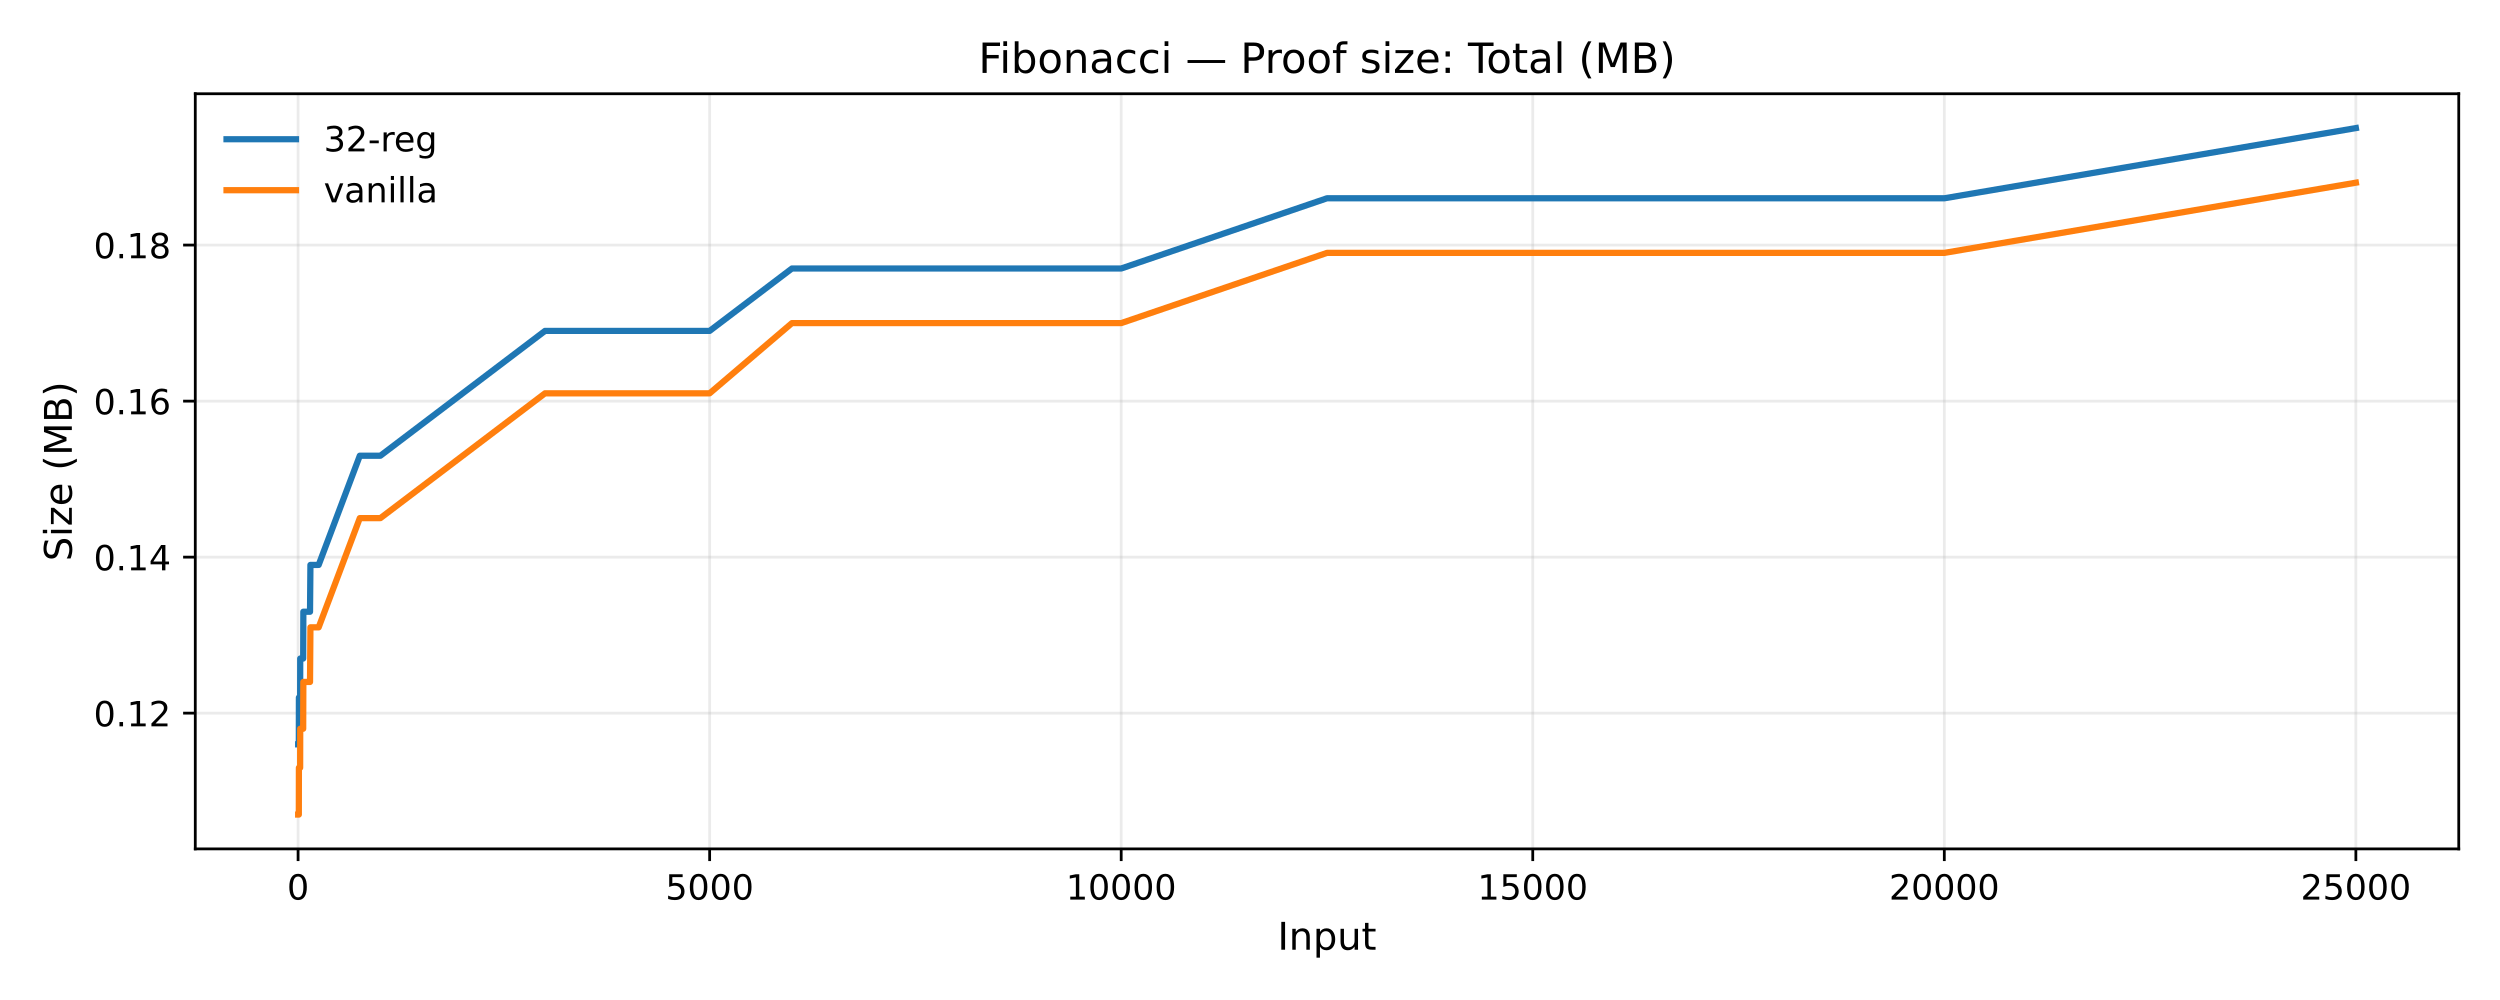
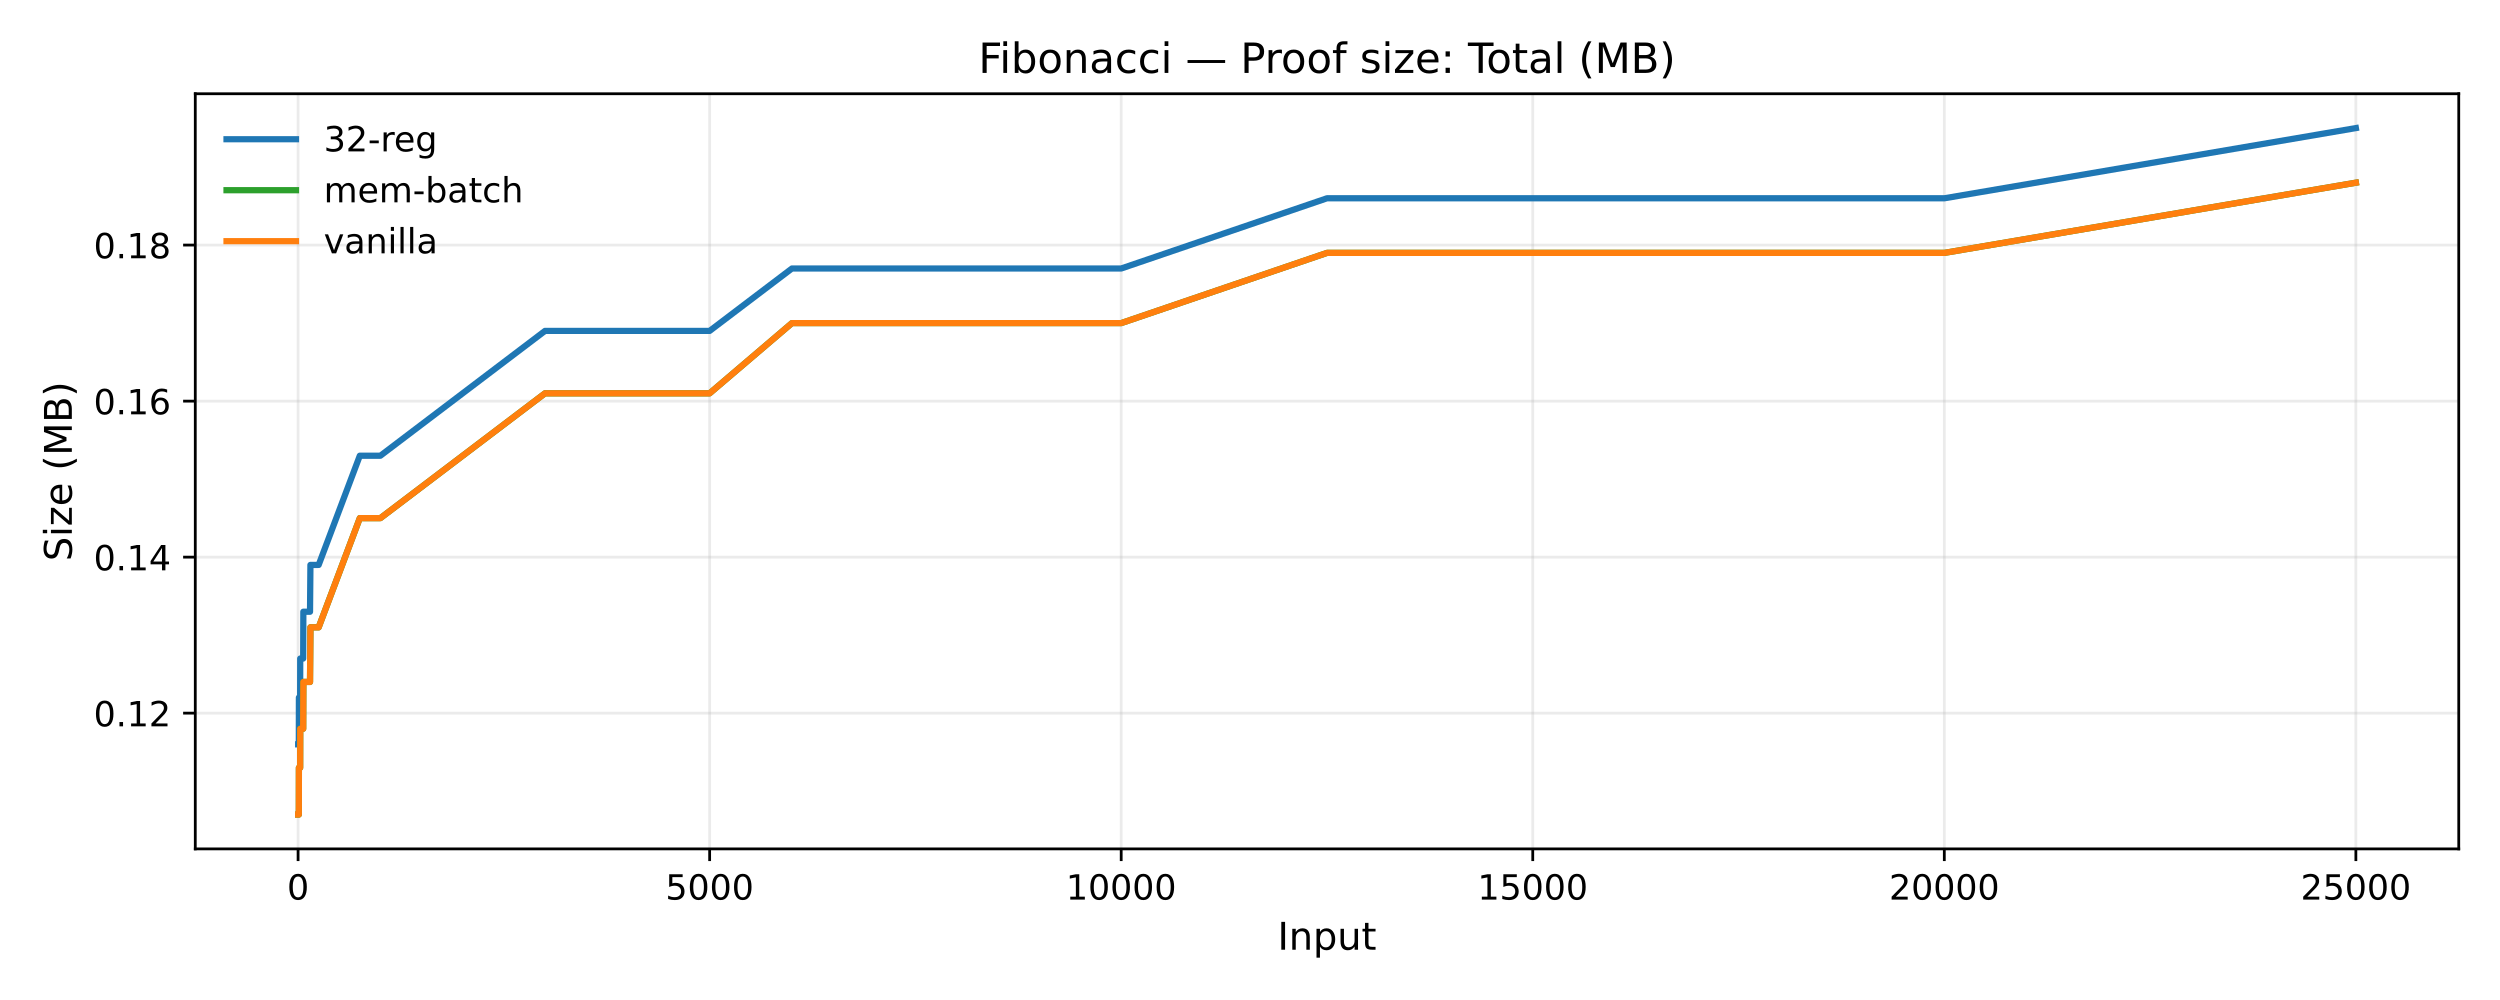
<svg xmlns="http://www.w3.org/2000/svg" xmlns:xlink="http://www.w3.org/1999/xlink" width="720pt" height="288pt" viewBox="0 0 720 288" version="1.1">
  <defs>
    <style type="text/css">*{stroke-linejoin: round; stroke-linecap: butt}</style>
  </defs>
  <g id="figure_1">
    <g id="patch_1">
      <path d="M 0 288  L 720 288  L 720 0  L 0 0  z " style="fill: #ffffff" />
    </g>
    <g id="axes_1">
      <g id="patch_2">
        <path d="M 56.24 244.48  L 708.12 244.48  L 708.12 27  L 56.24 27  z " style="fill: #ffffff" />
      </g>
      <g id="matplotlib.axis_1">
        <g id="xtick_1">
          <g id="line2d_1">
-             <path d="M 85.847 244.48  L 85.847 27  " clip-path="url(#pa99a453e35)" style="fill: none; stroke: #b0b0b0; stroke-opacity: 0.25; stroke-width: 0.8; stroke-linecap: square" />
+             <path d="M 85.847 244.48  L 85.847 27  " clip-path="url(#pd2fe7631e7)" style="fill: none; stroke: #b0b0b0; stroke-opacity: 0.25; stroke-width: 0.8; stroke-linecap: square" />
          </g>
          <g id="line2d_2">
            <defs>
-               <path id="mde41466a71" d="M 0 0  L 0 3.5  " style="stroke: #000000; stroke-width: 0.8" />
-             </defs>
-             <g>
-               <use xlink:href="#mde41466a71" x="85.847" y="244.48" style="stroke: #000000; stroke-width: 0.8" />
+               <path id="m87dae761f9" d="M 0 0  L 0 3.5  " style="stroke: #000000; stroke-width: 0.8" />
+             </defs>
+             <g>
+               <use xlink:href="#m87dae761f9" x="85.847" y="244.48" style="stroke: #000000; stroke-width: 0.8" />
            </g>
          </g>
          <g id="text_1">
            <g transform="translate(82.66595 259.0784) scale(0.1 -0.1)">
              <defs>
                <path id="DejaVuSans-30" d="M 2034 4250  Q 1547 4250 1301 3770  Q 1056 3291 1056 2328  Q 1056 1369 1301 889  Q 1547 409 2034 409  Q 2525 409 2770 889  Q 3016 1369 3016 2328  Q 3016 3291 2770 3770  Q 2525 4250 2034 4250  z M 2034 4750  Q 2819 4750 3233 4129  Q 3647 3509 3647 2328  Q 3647 1150 3233 529  Q 2819 -91 2034 -91  Q 1250 -91 836 529  Q 422 1150 422 2328  Q 422 3509 836 4129  Q 1250 4750 2034 4750  z " transform="scale(0.015625)" />
              </defs>
              <use xlink:href="#DejaVuSans-30" />
            </g>
          </g>
        </g>
        <g id="xtick_2">
          <g id="line2d_3">
-             <path d="M 204.376 244.48  L 204.376 27  " clip-path="url(#pa99a453e35)" style="fill: none; stroke: #b0b0b0; stroke-opacity: 0.25; stroke-width: 0.8; stroke-linecap: square" />
+             <path d="M 204.376 244.48  L 204.376 27  " clip-path="url(#pd2fe7631e7)" style="fill: none; stroke: #b0b0b0; stroke-opacity: 0.25; stroke-width: 0.8; stroke-linecap: square" />
          </g>
          <g id="line2d_4">
            <g>
-               <use xlink:href="#mde41466a71" x="204.376" y="244.48" style="stroke: #000000; stroke-width: 0.8" />
+               <use xlink:href="#m87dae761f9" x="204.376" y="244.48" style="stroke: #000000; stroke-width: 0.8" />
            </g>
          </g>
          <g id="text_2">
            <g transform="translate(191.6506 259.0784) scale(0.1 -0.1)">
              <defs>
                <path id="DejaVuSans-35" d="M 691 4666  L 3169 4666  L 3169 4134  L 1269 4134  L 1269 2991  Q 1406 3038 1543 3061  Q 1681 3084 1819 3084  Q 2600 3084 3056 2656  Q 3513 2228 3513 1497  Q 3513 744 3044 326  Q 2575 -91 1722 -91  Q 1428 -91 1123 -41  Q 819 9 494 109  L 494 744  Q 775 591 1075 516  Q 1375 441 1709 441  Q 2250 441 2565 725  Q 2881 1009 2881 1497  Q 2881 1984 2565 2268  Q 2250 2553 1709 2553  Q 1456 2553 1204 2497  Q 953 2441 691 2322  L 691 4666  z " transform="scale(0.015625)" />
              </defs>
              <use xlink:href="#DejaVuSans-35" />
              <use xlink:href="#DejaVuSans-30" transform="translate(63.62305 0)" />
              <use xlink:href="#DejaVuSans-30" transform="translate(127.2461 0)" />
              <use xlink:href="#DejaVuSans-30" transform="translate(190.8691 0)" />
            </g>
          </g>
        </g>
        <g id="xtick_3">
          <g id="line2d_5">
-             <path d="M 322.904 244.48  L 322.904 27  " clip-path="url(#pa99a453e35)" style="fill: none; stroke: #b0b0b0; stroke-opacity: 0.25; stroke-width: 0.8; stroke-linecap: square" />
+             <path d="M 322.904 244.48  L 322.904 27  " clip-path="url(#pd2fe7631e7)" style="fill: none; stroke: #b0b0b0; stroke-opacity: 0.25; stroke-width: 0.8; stroke-linecap: square" />
          </g>
          <g id="line2d_6">
            <g>
-               <use xlink:href="#mde41466a71" x="322.904" y="244.48" style="stroke: #000000; stroke-width: 0.8" />
+               <use xlink:href="#m87dae761f9" x="322.904" y="244.48" style="stroke: #000000; stroke-width: 0.8" />
            </g>
          </g>
          <g id="text_3">
            <g transform="translate(306.9977 259.0784) scale(0.1 -0.1)">
              <defs>
                <path id="DejaVuSans-31" d="M 794 531  L 1825 531  L 1825 4091  L 703 3866  L 703 4441  L 1819 4666  L 2450 4666  L 2450 531  L 3481 531  L 3481 0  L 794 0  L 794 531  z " transform="scale(0.015625)" />
              </defs>
              <use xlink:href="#DejaVuSans-31" />
              <use xlink:href="#DejaVuSans-30" transform="translate(63.62305 0)" />
              <use xlink:href="#DejaVuSans-30" transform="translate(127.2461 0)" />
              <use xlink:href="#DejaVuSans-30" transform="translate(190.8691 0)" />
              <use xlink:href="#DejaVuSans-30" transform="translate(254.4922 0)" />
            </g>
          </g>
        </g>
        <g id="xtick_4">
          <g id="line2d_7">
-             <path d="M 441.432 244.48  L 441.432 27  " clip-path="url(#pa99a453e35)" style="fill: none; stroke: #b0b0b0; stroke-opacity: 0.25; stroke-width: 0.8; stroke-linecap: square" />
+             <path d="M 441.432 244.48  L 441.432 27  " clip-path="url(#pd2fe7631e7)" style="fill: none; stroke: #b0b0b0; stroke-opacity: 0.25; stroke-width: 0.8; stroke-linecap: square" />
          </g>
          <g id="line2d_8">
            <g>
-               <use xlink:href="#mde41466a71" x="441.432" y="244.48" style="stroke: #000000; stroke-width: 0.8" />
+               <use xlink:href="#m87dae761f9" x="441.432" y="244.48" style="stroke: #000000; stroke-width: 0.8" />
            </g>
          </g>
          <g id="text_4">
            <g transform="translate(425.5261 259.0784) scale(0.1 -0.1)">
              <use xlink:href="#DejaVuSans-31" />
              <use xlink:href="#DejaVuSans-35" transform="translate(63.62305 0)" />
              <use xlink:href="#DejaVuSans-30" transform="translate(127.2461 0)" />
              <use xlink:href="#DejaVuSans-30" transform="translate(190.8691 0)" />
              <use xlink:href="#DejaVuSans-30" transform="translate(254.4922 0)" />
            </g>
          </g>
        </g>
        <g id="xtick_5">
          <g id="line2d_9">
-             <path d="M 559.961 244.48  L 559.961 27  " clip-path="url(#pa99a453e35)" style="fill: none; stroke: #b0b0b0; stroke-opacity: 0.25; stroke-width: 0.8; stroke-linecap: square" />
+             <path d="M 559.961 244.48  L 559.961 27  " clip-path="url(#pd2fe7631e7)" style="fill: none; stroke: #b0b0b0; stroke-opacity: 0.25; stroke-width: 0.8; stroke-linecap: square" />
          </g>
          <g id="line2d_10">
            <g>
-               <use xlink:href="#mde41466a71" x="559.961" y="244.48" style="stroke: #000000; stroke-width: 0.8" />
+               <use xlink:href="#m87dae761f9" x="559.961" y="244.48" style="stroke: #000000; stroke-width: 0.8" />
            </g>
          </g>
          <g id="text_5">
            <g transform="translate(544.0545 259.0784) scale(0.1 -0.1)">
              <defs>
                <path id="DejaVuSans-32" d="M 1228 531  L 3431 531  L 3431 0  L 469 0  L 469 531  Q 828 903 1448 1529  Q 2069 2156 2228 2338  Q 2531 2678 2651 2914  Q 2772 3150 2772 3378  Q 2772 3750 2511 3984  Q 2250 4219 1831 4219  Q 1534 4219 1204 4116  Q 875 4013 500 3803  L 500 4441  Q 881 4594 1212 4672  Q 1544 4750 1819 4750  Q 2544 4750 2975 4387  Q 3406 4025 3406 3419  Q 3406 3131 3298 2873  Q 3191 2616 2906 2266  Q 2828 2175 2409 1742  Q 1991 1309 1228 531  z " transform="scale(0.015625)" />
              </defs>
              <use xlink:href="#DejaVuSans-32" />
              <use xlink:href="#DejaVuSans-30" transform="translate(63.62305 0)" />
              <use xlink:href="#DejaVuSans-30" transform="translate(127.2461 0)" />
              <use xlink:href="#DejaVuSans-30" transform="translate(190.8691 0)" />
              <use xlink:href="#DejaVuSans-30" transform="translate(254.4922 0)" />
            </g>
          </g>
        </g>
        <g id="xtick_6">
          <g id="line2d_11">
-             <path d="M 678.489 244.48  L 678.489 27  " clip-path="url(#pa99a453e35)" style="fill: none; stroke: #b0b0b0; stroke-opacity: 0.25; stroke-width: 0.8; stroke-linecap: square" />
+             <path d="M 678.489 244.48  L 678.489 27  " clip-path="url(#pd2fe7631e7)" style="fill: none; stroke: #b0b0b0; stroke-opacity: 0.25; stroke-width: 0.8; stroke-linecap: square" />
          </g>
          <g id="line2d_12">
            <g>
-               <use xlink:href="#mde41466a71" x="678.489" y="244.48" style="stroke: #000000; stroke-width: 0.8" />
+               <use xlink:href="#m87dae761f9" x="678.489" y="244.48" style="stroke: #000000; stroke-width: 0.8" />
            </g>
          </g>
          <g id="text_6">
            <g transform="translate(662.5828 259.0784) scale(0.1 -0.1)">
              <use xlink:href="#DejaVuSans-32" />
              <use xlink:href="#DejaVuSans-35" transform="translate(63.62305 0)" />
              <use xlink:href="#DejaVuSans-30" transform="translate(127.2461 0)" />
              <use xlink:href="#DejaVuSans-30" transform="translate(190.8691 0)" />
              <use xlink:href="#DejaVuSans-30" transform="translate(254.4922 0)" />
            </g>
          </g>
        </g>
        <g id="text_7">
          <g transform="translate(367.9384 273.5164) scale(0.11 -0.11)">
            <defs>
              <path id="DejaVuSans-49" d="M 628 4666  L 1259 4666  L 1259 0  L 628 0  L 628 4666  z " transform="scale(0.015625)" />
              <path id="DejaVuSans-6e" d="M 3513 2113  L 3513 0  L 2938 0  L 2938 2094  Q 2938 2591 2744 2837  Q 2550 3084 2163 3084  Q 1697 3084 1428 2787  Q 1159 2491 1159 1978  L 1159 0  L 581 0  L 581 3500  L 1159 3500  L 1159 2956  Q 1366 3272 1645 3428  Q 1925 3584 2291 3584  Q 2894 3584 3203 3211  Q 3513 2838 3513 2113  z " transform="scale(0.015625)" />
              <path id="DejaVuSans-70" d="M 1159 525  L 1159 -1331  L 581 -1331  L 581 3500  L 1159 3500  L 1159 2969  Q 1341 3281 1617 3432  Q 1894 3584 2278 3584  Q 2916 3584 3314 3078  Q 3713 2572 3713 1747  Q 3713 922 3314 415  Q 2916 -91 2278 -91  Q 1894 -91 1617 61  Q 1341 213 1159 525  z M 3116 1747  Q 3116 2381 2855 2742  Q 2594 3103 2138 3103  Q 1681 3103 1420 2742  Q 1159 2381 1159 1747  Q 1159 1113 1420 752  Q 1681 391 2138 391  Q 2594 391 2855 752  Q 3116 1113 3116 1747  z " transform="scale(0.015625)" />
              <path id="DejaVuSans-75" d="M 544 1381  L 544 3500  L 1119 3500  L 1119 1403  Q 1119 906 1312 657  Q 1506 409 1894 409  Q 2359 409 2629 706  Q 2900 1003 2900 1516  L 2900 3500  L 3475 3500  L 3475 0  L 2900 0  L 2900 538  Q 2691 219 2414 64  Q 2138 -91 1772 -91  Q 1169 -91 856 284  Q 544 659 544 1381  z M 1991 3584  L 1991 3584  z " transform="scale(0.015625)" />
              <path id="DejaVuSans-74" d="M 1172 4494  L 1172 3500  L 2356 3500  L 2356 3053  L 1172 3053  L 1172 1153  Q 1172 725 1289 603  Q 1406 481 1766 481  L 2356 481  L 2356 0  L 1766 0  Q 1100 0 847 248  Q 594 497 594 1153  L 594 3053  L 172 3053  L 172 3500  L 594 3500  L 594 4494  L 1172 4494  z " transform="scale(0.015625)" />
            </defs>
            <use xlink:href="#DejaVuSans-49" />
            <use xlink:href="#DejaVuSans-6e" transform="translate(29.49219 0)" />
            <use xlink:href="#DejaVuSans-70" transform="translate(92.87109 0)" />
            <use xlink:href="#DejaVuSans-75" transform="translate(156.3477 0)" />
            <use xlink:href="#DejaVuSans-74" transform="translate(219.7266 0)" />
          </g>
        </g>
      </g>
      <g id="matplotlib.axis_2">
        <g id="ytick_1">
          <g id="line2d_13">
-             <path d="M 56.24 205.388  L 708.12 205.388  " clip-path="url(#pa99a453e35)" style="fill: none; stroke: #b0b0b0; stroke-opacity: 0.25; stroke-width: 0.8; stroke-linecap: square" />
+             <path d="M 56.24 205.388  L 708.12 205.388  " clip-path="url(#pd2fe7631e7)" style="fill: none; stroke: #b0b0b0; stroke-opacity: 0.25; stroke-width: 0.8; stroke-linecap: square" />
          </g>
          <g id="line2d_14">
            <defs>
-               <path id="m67baa928ea" d="M 0 0  L -3.5 0  " style="stroke: #000000; stroke-width: 0.8" />
-             </defs>
-             <g>
-               <use xlink:href="#m67baa928ea" x="56.24" y="205.388" style="stroke: #000000; stroke-width: 0.8" />
+               <path id="m7b611a45c4" d="M 0 0  L -3.5 0  " style="stroke: #000000; stroke-width: 0.8" />
+             </defs>
+             <g>
+               <use xlink:href="#m7b611a45c4" x="56.24" y="205.388" style="stroke: #000000; stroke-width: 0.8" />
            </g>
          </g>
          <g id="text_8">
            <g transform="translate(26.97437 209.1867) scale(0.1 -0.1)">
              <defs>
                <path id="DejaVuSans-2e" d="M 684 794  L 1344 794  L 1344 0  L 684 0  L 684 794  z " transform="scale(0.015625)" />
              </defs>
              <use xlink:href="#DejaVuSans-30" />
              <use xlink:href="#DejaVuSans-2e" transform="translate(63.62305 0)" />
              <use xlink:href="#DejaVuSans-31" transform="translate(95.41016 0)" />
              <use xlink:href="#DejaVuSans-32" transform="translate(159.0332 0)" />
            </g>
          </g>
        </g>
        <g id="ytick_2">
          <g id="line2d_15">
-             <path d="M 56.24 160.454  L 708.12 160.454  " clip-path="url(#pa99a453e35)" style="fill: none; stroke: #b0b0b0; stroke-opacity: 0.25; stroke-width: 0.8; stroke-linecap: square" />
+             <path d="M 56.24 160.454  L 708.12 160.454  " clip-path="url(#pd2fe7631e7)" style="fill: none; stroke: #b0b0b0; stroke-opacity: 0.25; stroke-width: 0.8; stroke-linecap: square" />
          </g>
          <g id="line2d_16">
            <g>
-               <use xlink:href="#m67baa928ea" x="56.24" y="160.454" style="stroke: #000000; stroke-width: 0.8" />
+               <use xlink:href="#m7b611a45c4" x="56.24" y="160.454" style="stroke: #000000; stroke-width: 0.8" />
            </g>
          </g>
          <g id="text_9">
            <g transform="translate(26.97437 164.2529) scale(0.1 -0.1)">
              <defs>
                <path id="DejaVuSans-34" d="M 2419 4116  L 825 1625  L 2419 1625  L 2419 4116  z M 2253 4666  L 3047 4666  L 3047 1625  L 3713 1625  L 3713 1100  L 3047 1100  L 3047 0  L 2419 0  L 2419 1100  L 313 1100  L 313 1709  L 2253 4666  z " transform="scale(0.015625)" />
              </defs>
              <use xlink:href="#DejaVuSans-30" />
              <use xlink:href="#DejaVuSans-2e" transform="translate(63.62305 0)" />
              <use xlink:href="#DejaVuSans-31" transform="translate(95.41016 0)" />
              <use xlink:href="#DejaVuSans-34" transform="translate(159.0332 0)" />
            </g>
          </g>
        </g>
        <g id="ytick_3">
          <g id="line2d_17">
-             <path d="M 56.24 115.52  L 708.12 115.52  " clip-path="url(#pa99a453e35)" style="fill: none; stroke: #b0b0b0; stroke-opacity: 0.25; stroke-width: 0.8; stroke-linecap: square" />
+             <path d="M 56.24 115.52  L 708.12 115.52  " clip-path="url(#pd2fe7631e7)" style="fill: none; stroke: #b0b0b0; stroke-opacity: 0.25; stroke-width: 0.8; stroke-linecap: square" />
          </g>
          <g id="line2d_18">
            <g>
-               <use xlink:href="#m67baa928ea" x="56.24" y="115.52" style="stroke: #000000; stroke-width: 0.8" />
+               <use xlink:href="#m7b611a45c4" x="56.24" y="115.52" style="stroke: #000000; stroke-width: 0.8" />
            </g>
          </g>
          <g id="text_10">
            <g transform="translate(26.97437 119.319) scale(0.1 -0.1)">
              <defs>
                <path id="DejaVuSans-36" d="M 2113 2584  Q 1688 2584 1439 2293  Q 1191 2003 1191 1497  Q 1191 994 1439 701  Q 1688 409 2113 409  Q 2538 409 2786 701  Q 3034 994 3034 1497  Q 3034 2003 2786 2293  Q 2538 2584 2113 2584  z M 3366 4563  L 3366 3988  Q 3128 4100 2886 4159  Q 2644 4219 2406 4219  Q 1781 4219 1451 3797  Q 1122 3375 1075 2522  Q 1259 2794 1537 2939  Q 1816 3084 2150 3084  Q 2853 3084 3261 2657  Q 3669 2231 3669 1497  Q 3669 778 3244 343  Q 2819 -91 2113 -91  Q 1303 -91 875 529  Q 447 1150 447 2328  Q 447 3434 972 4092  Q 1497 4750 2381 4750  Q 2619 4750 2861 4703  Q 3103 4656 3366 4563  z " transform="scale(0.015625)" />
              </defs>
              <use xlink:href="#DejaVuSans-30" />
              <use xlink:href="#DejaVuSans-2e" transform="translate(63.62305 0)" />
              <use xlink:href="#DejaVuSans-31" transform="translate(95.41016 0)" />
              <use xlink:href="#DejaVuSans-36" transform="translate(159.0332 0)" />
            </g>
          </g>
        </g>
        <g id="ytick_4">
          <g id="line2d_19">
-             <path d="M 56.24 70.586  L 708.12 70.586  " clip-path="url(#pa99a453e35)" style="fill: none; stroke: #b0b0b0; stroke-opacity: 0.25; stroke-width: 0.8; stroke-linecap: square" />
+             <path d="M 56.24 70.586  L 708.12 70.586  " clip-path="url(#pd2fe7631e7)" style="fill: none; stroke: #b0b0b0; stroke-opacity: 0.25; stroke-width: 0.8; stroke-linecap: square" />
          </g>
          <g id="line2d_20">
            <g>
-               <use xlink:href="#m67baa928ea" x="56.24" y="70.586" style="stroke: #000000; stroke-width: 0.8" />
+               <use xlink:href="#m7b611a45c4" x="56.24" y="70.586" style="stroke: #000000; stroke-width: 0.8" />
            </g>
          </g>
          <g id="text_11">
            <g transform="translate(26.97437 74.38509) scale(0.1 -0.1)">
              <defs>
                <path id="DejaVuSans-38" d="M 2034 2216  Q 1584 2216 1326 1975  Q 1069 1734 1069 1313  Q 1069 891 1326 650  Q 1584 409 2034 409  Q 2484 409 2743 651  Q 3003 894 3003 1313  Q 3003 1734 2745 1975  Q 2488 2216 2034 2216  z M 1403 2484  Q 997 2584 770 2862  Q 544 3141 544 3541  Q 544 4100 942 4425  Q 1341 4750 2034 4750  Q 2731 4750 3128 4425  Q 3525 4100 3525 3541  Q 3525 3141 3298 2862  Q 3072 2584 2669 2484  Q 3125 2378 3379 2068  Q 3634 1759 3634 1313  Q 3634 634 3220 271  Q 2806 -91 2034 -91  Q 1263 -91 848 271  Q 434 634 434 1313  Q 434 1759 690 2068  Q 947 2378 1403 2484  z M 1172 3481  Q 1172 3119 1398 2916  Q 1625 2713 2034 2713  Q 2441 2713 2670 2916  Q 2900 3119 2900 3481  Q 2900 3844 2670 4047  Q 2441 4250 2034 4250  Q 1625 4250 1398 4047  Q 1172 3844 1172 3481  z " transform="scale(0.015625)" />
              </defs>
              <use xlink:href="#DejaVuSans-30" />
              <use xlink:href="#DejaVuSans-2e" transform="translate(63.62305 0)" />
              <use xlink:href="#DejaVuSans-31" transform="translate(95.41016 0)" />
              <use xlink:href="#DejaVuSans-38" transform="translate(159.0332 0)" />
            </g>
          </g>
        </g>
        <g id="text_12">
          <g transform="translate(20.68672 161.5891) rotate(-90) scale(0.11 -0.11)">
            <defs>
              <path id="DejaVuSans-53" d="M 3425 4513  L 3425 3897  Q 3066 4069 2747 4153  Q 2428 4238 2131 4238  Q 1616 4238 1336 4038  Q 1056 3838 1056 3469  Q 1056 3159 1242 3001  Q 1428 2844 1947 2747  L 2328 2669  Q 3034 2534 3370 2195  Q 3706 1856 3706 1288  Q 3706 609 3251 259  Q 2797 -91 1919 -91  Q 1588 -91 1214 -16  Q 841 59 441 206  L 441 856  Q 825 641 1194 531  Q 1563 422 1919 422  Q 2459 422 2753 634  Q 3047 847 3047 1241  Q 3047 1584 2836 1778  Q 2625 1972 2144 2069  L 1759 2144  Q 1053 2284 737 2584  Q 422 2884 422 3419  Q 422 4038 858 4394  Q 1294 4750 2059 4750  Q 2388 4750 2728 4690  Q 3069 4631 3425 4513  z " transform="scale(0.015625)" />
              <path id="DejaVuSans-69" d="M 603 3500  L 1178 3500  L 1178 0  L 603 0  L 603 3500  z M 603 4863  L 1178 4863  L 1178 4134  L 603 4134  L 603 4863  z " transform="scale(0.015625)" />
              <path id="DejaVuSans-7a" d="M 353 3500  L 3084 3500  L 3084 2975  L 922 459  L 3084 459  L 3084 0  L 275 0  L 275 525  L 2438 3041  L 353 3041  L 353 3500  z " transform="scale(0.015625)" />
              <path id="DejaVuSans-65" d="M 3597 1894  L 3597 1613  L 953 1613  Q 991 1019 1311 708  Q 1631 397 2203 397  Q 2534 397 2845 478  Q 3156 559 3463 722  L 3463 178  Q 3153 47 2828 -22  Q 2503 -91 2169 -91  Q 1331 -91 842 396  Q 353 884 353 1716  Q 353 2575 817 3079  Q 1281 3584 2069 3584  Q 2775 3584 3186 3129  Q 3597 2675 3597 1894  z M 3022 2063  Q 3016 2534 2758 2815  Q 2500 3097 2075 3097  Q 1594 3097 1305 2825  Q 1016 2553 972 2059  L 3022 2063  z " transform="scale(0.015625)" />
              <path id="DejaVuSans-20" transform="scale(0.015625)" />
              <path id="DejaVuSans-28" d="M 1984 4856  Q 1566 4138 1362 3434  Q 1159 2731 1159 2009  Q 1159 1288 1364 580  Q 1569 -128 1984 -844  L 1484 -844  Q 1016 -109 783 600  Q 550 1309 550 2009  Q 550 2706 781 3412  Q 1013 4119 1484 4856  L 1984 4856  z " transform="scale(0.015625)" />
              <path id="DejaVuSans-4d" d="M 628 4666  L 1569 4666  L 2759 1491  L 3956 4666  L 4897 4666  L 4897 0  L 4281 0  L 4281 4097  L 3078 897  L 2444 897  L 1241 4097  L 1241 0  L 628 0  L 628 4666  z " transform="scale(0.015625)" />
              <path id="DejaVuSans-42" d="M 1259 2228  L 1259 519  L 2272 519  Q 2781 519 3026 730  Q 3272 941 3272 1375  Q 3272 1813 3026 2020  Q 2781 2228 2272 2228  L 1259 2228  z M 1259 4147  L 1259 2741  L 2194 2741  Q 2656 2741 2882 2914  Q 3109 3088 3109 3444  Q 3109 3797 2882 3972  Q 2656 4147 2194 4147  L 1259 4147  z M 628 4666  L 2241 4666  Q 2963 4666 3353 4366  Q 3744 4066 3744 3513  Q 3744 3084 3544 2831  Q 3344 2578 2956 2516  Q 3422 2416 3680 2098  Q 3938 1781 3938 1306  Q 3938 681 3513 340  Q 3088 0 2303 0  L 628 0  L 628 4666  z " transform="scale(0.015625)" />
              <path id="DejaVuSans-29" d="M 513 4856  L 1013 4856  Q 1481 4119 1714 3412  Q 1947 2706 1947 2009  Q 1947 1309 1714 600  Q 1481 -109 1013 -844  L 513 -844  Q 928 -128 1133 580  Q 1338 1288 1338 2009  Q 1338 2731 1133 3434  Q 928 4138 513 4856  z " transform="scale(0.015625)" />
            </defs>
            <use xlink:href="#DejaVuSans-53" />
            <use xlink:href="#DejaVuSans-69" transform="translate(63.47656 0)" />
            <use xlink:href="#DejaVuSans-7a" transform="translate(91.25977 0)" />
            <use xlink:href="#DejaVuSans-65" transform="translate(143.75 0)" />
            <use xlink:href="#DejaVuSans-20" transform="translate(205.2734 0)" />
            <use xlink:href="#DejaVuSans-28" transform="translate(237.0605 0)" />
            <use xlink:href="#DejaVuSans-4d" transform="translate(276.0742 0)" />
            <use xlink:href="#DejaVuSans-42" transform="translate(362.3535 0)" />
            <use xlink:href="#DejaVuSans-29" transform="translate(430.957 0)" />
          </g>
        </g>
      </g>
      <g id="line2d_21">
-         <path d="M 85.871 214.374  L 85.895 214.374  L 85.918 214.374  L 85.942 214.374  L 85.966 214.374  L 85.989 214.374  L 86.013 214.374  L 86.037 214.374  L 86.061 214.374  L 86.084 200.894  L 86.108 200.894  L 86.132 200.894  L 86.155 200.894  L 86.179 200.894  L 86.203 200.894  L 86.226 200.894  L 86.25 200.894  L 86.274 200.894  L 86.298 200.894  L 86.321 200.894  L 86.345 200.894  L 86.369 200.894  L 86.392 200.894  L 86.416 200.894  L 86.44 200.894  L 86.464 189.661  L 86.487 189.661  L 86.511 189.661  L 86.535 189.661  L 86.558 189.661  L 86.582 189.661  L 86.606 189.661  L 86.629 189.661  L 86.653 189.661  L 86.677 189.661  L 86.701 189.661  L 86.724 189.661  L 86.748 189.661  L 86.772 189.661  L 86.795 189.661  L 86.819 189.661  L 86.843 189.661  L 86.867 189.661  L 86.89 189.661  L 86.914 189.661  L 86.938 189.661  L 86.961 189.661  L 86.985 189.661  L 87.009 189.661  L 87.032 189.661  L 87.08 189.661  L 87.127 189.661  L 87.175 189.661  L 87.222 189.661  L 87.27 189.661  L 87.317 189.661  L 87.364 176.18  L 87.412 176.18  L 87.459 176.18  L 87.507 176.18  L 87.554 176.18  L 87.601 176.18  L 87.649 176.18  L 87.696 176.18  L 87.744 176.18  L 87.791 176.18  L 87.838 176.18  L 87.886 176.18  L 87.933 176.18  L 87.981 176.18  L 88.028 176.18  L 88.076 176.18  L 88.123 176.18  L 88.17 176.18  L 88.218 176.18  L 88.336 176.18  L 88.455 176.18  L 88.573 176.18  L 88.692 176.18  L 88.81 176.18  L 88.929 176.18  L 89.047 176.18  L 89.166 176.18  L 89.285 176.18  L 89.403 162.7  L 89.522 162.7  L 89.64 162.7  L 89.759 162.7  L 89.877 162.7  L 89.996 162.7  L 90.114 162.7  L 90.233 162.7  L 90.351 162.7  L 90.47 162.7  L 90.588 162.7  L 90.825 162.7  L 91.062 162.7  L 91.3 162.7  L 91.537 162.7  L 91.774 162.7  L 97.7 146.973  L 103.626 131.247  L 109.553 131.247  L 133.259 113.273  L 156.964 95.3  L 180.67 95.3  L 204.376 95.3  L 228.081 77.326  L 251.787 77.326  L 275.493 77.326  L 299.198 77.326  L 322.904 77.326  L 382.168 57.106  L 441.432 57.106  L 500.697 57.106  L 559.961 57.106  L 678.489 36.885  " clip-path="url(#pa99a453e35)" style="fill: none; stroke: #1f77b4; stroke-width: 1.8; stroke-linecap: square" />
+         <path d="M 85.871 214.374  L 85.895 214.374  L 85.918 214.374  L 85.942 214.374  L 85.966 214.374  L 85.989 214.374  L 86.013 214.374  L 86.037 214.374  L 86.061 214.374  L 86.084 200.894  L 86.108 200.894  L 86.132 200.894  L 86.155 200.894  L 86.179 200.894  L 86.203 200.894  L 86.226 200.894  L 86.25 200.894  L 86.274 200.894  L 86.298 200.894  L 86.321 200.894  L 86.345 200.894  L 86.369 200.894  L 86.392 200.894  L 86.416 200.894  L 86.44 200.894  L 86.464 189.661  L 86.487 189.661  L 86.511 189.661  L 86.535 189.661  L 86.558 189.661  L 86.582 189.661  L 86.606 189.661  L 86.629 189.661  L 86.653 189.661  L 86.677 189.661  L 86.701 189.661  L 86.724 189.661  L 86.748 189.661  L 86.772 189.661  L 86.795 189.661  L 86.819 189.661  L 86.843 189.661  L 86.867 189.661  L 86.89 189.661  L 86.914 189.661  L 86.938 189.661  L 86.961 189.661  L 86.985 189.661  L 87.009 189.661  L 87.032 189.661  L 87.08 189.661  L 87.127 189.661  L 87.175 189.661  L 87.222 189.661  L 87.27 189.661  L 87.317 189.661  L 87.364 176.18  L 87.412 176.18  L 87.459 176.18  L 87.507 176.18  L 87.554 176.18  L 87.601 176.18  L 87.649 176.18  L 87.696 176.18  L 87.744 176.18  L 87.791 176.18  L 87.838 176.18  L 87.886 176.18  L 87.933 176.18  L 87.981 176.18  L 88.028 176.18  L 88.076 176.18  L 88.123 176.18  L 88.17 176.18  L 88.218 176.18  L 88.336 176.18  L 88.455 176.18  L 88.573 176.18  L 88.692 176.18  L 88.81 176.18  L 88.929 176.18  L 89.047 176.18  L 89.166 176.18  L 89.285 176.18  L 89.403 162.7  L 89.522 162.7  L 89.64 162.7  L 89.759 162.7  L 89.877 162.7  L 89.996 162.7  L 90.114 162.7  L 90.233 162.7  L 90.351 162.7  L 90.47 162.7  L 90.588 162.7  L 90.825 162.7  L 91.062 162.7  L 91.3 162.7  L 91.537 162.7  L 91.774 162.7  L 97.7 146.973  L 103.626 131.247  L 109.553 131.247  L 133.259 113.273  L 156.964 95.3  L 180.67 95.3  L 204.376 95.3  L 228.081 77.326  L 251.787 77.326  L 275.493 77.326  L 299.198 77.326  L 322.904 77.326  L 382.168 57.106  L 441.432 57.106  L 500.697 57.106  L 559.961 57.106  L 678.489 36.885  " clip-path="url(#pd2fe7631e7)" style="fill: none; stroke: #1f77b4; stroke-width: 1.8; stroke-linecap: square" />
      </g>
      <g id="line2d_22">
-         <path d="M 85.871 234.595  L 85.895 234.595  L 85.918 234.595  L 85.942 234.595  L 85.966 234.595  L 85.989 234.595  L 86.013 234.595  L 86.037 234.595  L 86.061 234.595  L 86.084 221.114  L 86.108 221.114  L 86.132 221.114  L 86.155 221.114  L 86.179 221.114  L 86.203 221.114  L 86.226 221.114  L 86.25 221.114  L 86.274 221.114  L 86.298 221.114  L 86.321 221.114  L 86.345 221.114  L 86.369 221.114  L 86.392 221.114  L 86.416 221.114  L 86.44 221.114  L 86.464 209.881  L 86.487 209.881  L 86.511 209.881  L 86.535 209.881  L 86.558 209.881  L 86.582 209.881  L 86.606 209.881  L 86.629 209.881  L 86.653 209.881  L 86.677 209.881  L 86.701 209.881  L 86.724 209.881  L 86.748 209.881  L 86.772 209.881  L 86.795 209.881  L 86.819 209.881  L 86.843 209.881  L 86.867 209.881  L 86.89 209.881  L 86.914 209.881  L 86.938 209.881  L 86.961 209.881  L 86.985 209.881  L 87.009 209.881  L 87.032 209.881  L 87.08 209.881  L 87.127 209.881  L 87.175 209.881  L 87.222 209.881  L 87.27 209.881  L 87.317 209.881  L 87.364 196.401  L 87.412 196.401  L 87.459 196.401  L 87.507 196.401  L 87.554 196.401  L 87.601 196.401  L 87.649 196.401  L 87.696 196.401  L 87.744 196.401  L 87.791 196.401  L 87.838 196.401  L 87.886 196.401  L 87.933 196.401  L 87.981 196.401  L 88.028 196.401  L 88.076 196.401  L 88.123 196.401  L 88.17 196.401  L 88.218 196.401  L 88.336 196.401  L 88.455 196.401  L 88.573 196.401  L 88.692 196.401  L 88.81 196.401  L 88.929 196.401  L 89.047 196.401  L 89.166 196.401  L 89.285 196.401  L 89.403 180.674  L 89.522 180.674  L 89.64 180.674  L 89.759 180.674  L 89.877 180.674  L 89.996 180.674  L 90.114 180.674  L 90.233 180.674  L 90.351 180.674  L 90.47 180.674  L 90.588 180.674  L 90.825 180.674  L 91.062 180.674  L 91.3 180.674  L 91.537 180.674  L 91.774 180.674  L 97.7 164.947  L 103.626 149.22  L 109.553 149.22  L 133.259 131.247  L 156.964 113.273  L 180.67 113.273  L 204.376 113.273  L 228.081 93.053  L 251.787 93.053  L 275.493 93.053  L 299.198 93.053  L 322.904 93.053  L 382.168 72.833  L 441.432 72.833  L 500.697 72.833  L 559.961 72.833  L 678.489 52.612  " clip-path="url(#pa99a453e35)" style="fill: none; stroke: #ff7f0e; stroke-width: 1.8; stroke-linecap: square" />
+         <path d="M 85.871 234.595  L 85.895 234.595  L 85.918 234.595  L 85.942 234.595  L 85.966 234.595  L 85.989 234.595  L 86.013 234.595  L 86.037 234.595  L 86.061 234.595  L 86.084 221.114  L 86.108 221.114  L 86.132 221.114  L 86.155 221.114  L 86.179 221.114  L 86.203 221.114  L 86.226 221.114  L 86.25 221.114  L 86.274 221.114  L 86.298 221.114  L 86.321 221.114  L 86.345 221.114  L 86.369 221.114  L 86.392 221.114  L 86.416 221.114  L 86.44 221.114  L 86.464 209.881  L 86.487 209.881  L 86.511 209.881  L 86.535 209.881  L 86.558 209.881  L 86.582 209.881  L 86.606 209.881  L 86.629 209.881  L 86.653 209.881  L 86.677 209.881  L 86.701 209.881  L 86.724 209.881  L 86.748 209.881  L 86.772 209.881  L 86.795 209.881  L 86.819 209.881  L 86.843 209.881  L 86.867 209.881  L 86.89 209.881  L 86.914 209.881  L 86.938 209.881  L 86.961 209.881  L 86.985 209.881  L 87.009 209.881  L 87.032 209.881  L 87.08 209.881  L 87.127 209.881  L 87.175 209.881  L 87.222 209.881  L 87.27 209.881  L 87.317 209.881  L 87.364 196.401  L 87.412 196.401  L 87.459 196.401  L 87.507 196.401  L 87.554 196.401  L 87.601 196.401  L 87.649 196.401  L 87.696 196.401  L 87.744 196.401  L 87.791 196.401  L 87.838 196.401  L 87.886 196.401  L 87.933 196.401  L 87.981 196.401  L 88.028 196.401  L 88.076 196.401  L 88.123 196.401  L 88.17 196.401  L 88.218 196.401  L 88.336 196.401  L 88.455 196.401  L 88.573 196.401  L 88.692 196.401  L 88.81 196.401  L 88.929 196.401  L 89.047 196.401  L 89.166 196.401  L 89.285 196.401  L 89.403 180.674  L 89.522 180.674  L 89.64 180.674  L 89.759 180.674  L 89.877 180.674  L 89.996 180.674  L 90.114 180.674  L 90.233 180.674  L 90.351 180.674  L 90.47 180.674  L 90.588 180.674  L 90.825 180.674  L 91.062 180.674  L 91.3 180.674  L 91.537 180.674  L 91.774 180.674  L 97.7 164.947  L 103.626 149.22  L 109.553 149.22  L 133.259 131.247  L 156.964 113.273  L 180.67 113.273  L 204.376 113.273  L 228.081 93.053  L 251.787 93.053  L 275.493 93.053  L 299.198 93.053  L 322.904 93.053  L 382.168 72.833  L 441.432 72.833  L 500.697 72.833  L 559.961 72.833  L 678.489 52.612  " clip-path="url(#pd2fe7631e7)" style="fill: none; stroke: #2ca02c; stroke-width: 1.8; stroke-linecap: square" />
+       </g>
+       <g id="line2d_23">
+         <path d="M 85.871 234.595  L 85.895 234.595  L 85.918 234.595  L 85.942 234.595  L 85.966 234.595  L 85.989 234.595  L 86.013 234.595  L 86.037 234.595  L 86.061 234.595  L 86.084 221.114  L 86.108 221.114  L 86.132 221.114  L 86.155 221.114  L 86.179 221.114  L 86.203 221.114  L 86.226 221.114  L 86.25 221.114  L 86.274 221.114  L 86.298 221.114  L 86.321 221.114  L 86.345 221.114  L 86.369 221.114  L 86.392 221.114  L 86.416 221.114  L 86.44 221.114  L 86.464 209.881  L 86.487 209.881  L 86.511 209.881  L 86.535 209.881  L 86.558 209.881  L 86.582 209.881  L 86.606 209.881  L 86.629 209.881  L 86.653 209.881  L 86.677 209.881  L 86.701 209.881  L 86.724 209.881  L 86.748 209.881  L 86.772 209.881  L 86.795 209.881  L 86.819 209.881  L 86.843 209.881  L 86.867 209.881  L 86.89 209.881  L 86.914 209.881  L 86.938 209.881  L 86.961 209.881  L 86.985 209.881  L 87.009 209.881  L 87.032 209.881  L 87.08 209.881  L 87.127 209.881  L 87.175 209.881  L 87.222 209.881  L 87.27 209.881  L 87.317 209.881  L 87.364 196.401  L 87.412 196.401  L 87.459 196.401  L 87.507 196.401  L 87.554 196.401  L 87.601 196.401  L 87.649 196.401  L 87.696 196.401  L 87.744 196.401  L 87.791 196.401  L 87.838 196.401  L 87.886 196.401  L 87.933 196.401  L 87.981 196.401  L 88.028 196.401  L 88.076 196.401  L 88.123 196.401  L 88.17 196.401  L 88.218 196.401  L 88.336 196.401  L 88.455 196.401  L 88.573 196.401  L 88.692 196.401  L 88.81 196.401  L 88.929 196.401  L 89.047 196.401  L 89.166 196.401  L 89.285 196.401  L 89.403 180.674  L 89.522 180.674  L 89.64 180.674  L 89.759 180.674  L 89.877 180.674  L 89.996 180.674  L 90.114 180.674  L 90.233 180.674  L 90.351 180.674  L 90.47 180.674  L 90.588 180.674  L 90.825 180.674  L 91.062 180.674  L 91.3 180.674  L 91.537 180.674  L 91.774 180.674  L 97.7 164.947  L 103.626 149.22  L 109.553 149.22  L 133.259 131.247  L 156.964 113.273  L 180.67 113.273  L 204.376 113.273  L 228.081 93.053  L 251.787 93.053  L 275.493 93.053  L 299.198 93.053  L 322.904 93.053  L 382.168 72.833  L 441.432 72.833  L 500.697 72.833  L 559.961 72.833  L 678.489 52.612  " clip-path="url(#pd2fe7631e7)" style="fill: none; stroke: #ff7f0e; stroke-width: 1.8; stroke-linecap: square" />
      </g>
      <g id="patch_3">
        <path d="M 56.24 244.48  L 56.24 27  " style="fill: none; stroke: #000000; stroke-width: 0.8; stroke-linejoin: miter; stroke-linecap: square" />
      </g>
      <g id="patch_4">
        <path d="M 708.12 244.48  L 708.12 27  " style="fill: none; stroke: #000000; stroke-width: 0.8; stroke-linejoin: miter; stroke-linecap: square" />
      </g>
      <g id="patch_5">
        <path d="M 56.24 244.48  L 708.12 244.48  " style="fill: none; stroke: #000000; stroke-width: 0.8; stroke-linejoin: miter; stroke-linecap: square" />
      </g>
      <g id="patch_6">
        <path d="M 56.24 27  L 708.12 27  " style="fill: none; stroke: #000000; stroke-width: 0.8; stroke-linejoin: miter; stroke-linecap: square" />
      </g>
      <g id="text_13">
        <g transform="translate(281.7972 21) scale(0.12 -0.12)">
          <defs>
            <path id="DejaVuSans-46" d="M 628 4666  L 3309 4666  L 3309 4134  L 1259 4134  L 1259 2759  L 3109 2759  L 3109 2228  L 1259 2228  L 1259 0  L 628 0  L 628 4666  z " transform="scale(0.015625)" />
            <path id="DejaVuSans-62" d="M 3116 1747  Q 3116 2381 2855 2742  Q 2594 3103 2138 3103  Q 1681 3103 1420 2742  Q 1159 2381 1159 1747  Q 1159 1113 1420 752  Q 1681 391 2138 391  Q 2594 391 2855 752  Q 3116 1113 3116 1747  z M 1159 2969  Q 1341 3281 1617 3432  Q 1894 3584 2278 3584  Q 2916 3584 3314 3078  Q 3713 2572 3713 1747  Q 3713 922 3314 415  Q 2916 -91 2278 -91  Q 1894 -91 1617 61  Q 1341 213 1159 525  L 1159 0  L 581 0  L 581 4863  L 1159 4863  L 1159 2969  z " transform="scale(0.015625)" />
            <path id="DejaVuSans-6f" d="M 1959 3097  Q 1497 3097 1228 2736  Q 959 2375 959 1747  Q 959 1119 1226 758  Q 1494 397 1959 397  Q 2419 397 2687 759  Q 2956 1122 2956 1747  Q 2956 2369 2687 2733  Q 2419 3097 1959 3097  z M 1959 3584  Q 2709 3584 3137 3096  Q 3566 2609 3566 1747  Q 3566 888 3137 398  Q 2709 -91 1959 -91  Q 1206 -91 779 398  Q 353 888 353 1747  Q 353 2609 779 3096  Q 1206 3584 1959 3584  z " transform="scale(0.015625)" />
            <path id="DejaVuSans-61" d="M 2194 1759  Q 1497 1759 1228 1600  Q 959 1441 959 1056  Q 959 750 1161 570  Q 1363 391 1709 391  Q 2188 391 2477 730  Q 2766 1069 2766 1631  L 2766 1759  L 2194 1759  z M 3341 1997  L 3341 0  L 2766 0  L 2766 531  Q 2569 213 2275 61  Q 1981 -91 1556 -91  Q 1019 -91 701 211  Q 384 513 384 1019  Q 384 1609 779 1909  Q 1175 2209 1959 2209  L 2766 2209  L 2766 2266  Q 2766 2663 2505 2880  Q 2244 3097 1772 3097  Q 1472 3097 1187 3025  Q 903 2953 641 2809  L 641 3341  Q 956 3463 1253 3523  Q 1550 3584 1831 3584  Q 2591 3584 2966 3190  Q 3341 2797 3341 1997  z " transform="scale(0.015625)" />
            <path id="DejaVuSans-63" d="M 3122 3366  L 3122 2828  Q 2878 2963 2633 3030  Q 2388 3097 2138 3097  Q 1578 3097 1268 2742  Q 959 2388 959 1747  Q 959 1106 1268 751  Q 1578 397 2138 397  Q 2388 397 2633 464  Q 2878 531 3122 666  L 3122 134  Q 2881 22 2623 -34  Q 2366 -91 2075 -91  Q 1284 -91 818 406  Q 353 903 353 1747  Q 353 2603 823 3093  Q 1294 3584 2113 3584  Q 2378 3584 2631 3529  Q 2884 3475 3122 3366  z " transform="scale(0.015625)" />
            <path id="DejaVuSans-2014" d="M 313 1978  L 6088 1978  L 6088 1528  L 313 1528  L 313 1978  z " transform="scale(0.015625)" />
            <path id="DejaVuSans-50" d="M 1259 4147  L 1259 2394  L 2053 2394  Q 2494 2394 2734 2622  Q 2975 2850 2975 3272  Q 2975 3691 2734 3919  Q 2494 4147 2053 4147  L 1259 4147  z M 628 4666  L 2053 4666  Q 2838 4666 3239 4311  Q 3641 3956 3641 3272  Q 3641 2581 3239 2228  Q 2838 1875 2053 1875  L 1259 1875  L 1259 0  L 628 0  L 628 4666  z " transform="scale(0.015625)" />
            <path id="DejaVuSans-72" d="M 2631 2963  Q 2534 3019 2420 3045  Q 2306 3072 2169 3072  Q 1681 3072 1420 2755  Q 1159 2438 1159 1844  L 1159 0  L 581 0  L 581 3500  L 1159 3500  L 1159 2956  Q 1341 3275 1631 3429  Q 1922 3584 2338 3584  Q 2397 3584 2469 3576  Q 2541 3569 2628 3553  L 2631 2963  z " transform="scale(0.015625)" />
            <path id="DejaVuSans-66" d="M 2375 4863  L 2375 4384  L 1825 4384  Q 1516 4384 1395 4259  Q 1275 4134 1275 3809  L 1275 3500  L 2222 3500  L 2222 3053  L 1275 3053  L 1275 0  L 697 0  L 697 3053  L 147 3053  L 147 3500  L 697 3500  L 697 3744  Q 697 4328 969 4595  Q 1241 4863 1831 4863  L 2375 4863  z " transform="scale(0.015625)" />
            <path id="DejaVuSans-73" d="M 2834 3397  L 2834 2853  Q 2591 2978 2328 3040  Q 2066 3103 1784 3103  Q 1356 3103 1142 2972  Q 928 2841 928 2578  Q 928 2378 1081 2264  Q 1234 2150 1697 2047  L 1894 2003  Q 2506 1872 2764 1633  Q 3022 1394 3022 966  Q 3022 478 2636 193  Q 2250 -91 1575 -91  Q 1294 -91 989 -36  Q 684 19 347 128  L 347 722  Q 666 556 975 473  Q 1284 391 1588 391  Q 1994 391 2212 530  Q 2431 669 2431 922  Q 2431 1156 2273 1281  Q 2116 1406 1581 1522  L 1381 1569  Q 847 1681 609 1914  Q 372 2147 372 2553  Q 372 3047 722 3315  Q 1072 3584 1716 3584  Q 2034 3584 2315 3537  Q 2597 3491 2834 3397  z " transform="scale(0.015625)" />
            <path id="DejaVuSans-3a" d="M 750 794  L 1409 794  L 1409 0  L 750 0  L 750 794  z M 750 3309  L 1409 3309  L 1409 2516  L 750 2516  L 750 3309  z " transform="scale(0.015625)" />
            <path id="DejaVuSans-54" d="M -19 4666  L 3928 4666  L 3928 4134  L 2272 4134  L 2272 0  L 1638 0  L 1638 4134  L -19 4134  L -19 4666  z " transform="scale(0.015625)" />
            <path id="DejaVuSans-6c" d="M 603 4863  L 1178 4863  L 1178 0  L 603 0  L 603 4863  z " transform="scale(0.015625)" />
          </defs>
          <use xlink:href="#DejaVuSans-46" />
          <use xlink:href="#DejaVuSans-69" transform="translate(50.26953 0)" />
          <use xlink:href="#DejaVuSans-62" transform="translate(78.05273 0)" />
          <use xlink:href="#DejaVuSans-6f" transform="translate(141.5293 0)" />
          <use xlink:href="#DejaVuSans-6e" transform="translate(202.7109 0)" />
          <use xlink:href="#DejaVuSans-61" transform="translate(266.0898 0)" />
          <use xlink:href="#DejaVuSans-63" transform="translate(327.3691 0)" />
          <use xlink:href="#DejaVuSans-63" transform="translate(382.3496 0)" />
          <use xlink:href="#DejaVuSans-69" transform="translate(437.3301 0)" />
          <use xlink:href="#DejaVuSans-20" transform="translate(465.1133 0)" />
          <use xlink:href="#DejaVuSans-2014" transform="translate(496.9004 0)" />
          <use xlink:href="#DejaVuSans-20" transform="translate(596.9004 0)" />
          <use xlink:href="#DejaVuSans-50" transform="translate(628.6875 0)" />
          <use xlink:href="#DejaVuSans-72" transform="translate(687.2402 0)" />
          <use xlink:href="#DejaVuSans-6f" transform="translate(726.1035 0)" />
          <use xlink:href="#DejaVuSans-6f" transform="translate(787.2852 0)" />
          <use xlink:href="#DejaVuSans-66" transform="translate(848.4668 0)" />
          <use xlink:href="#DejaVuSans-20" transform="translate(883.6719 0)" />
          <use xlink:href="#DejaVuSans-73" transform="translate(915.459 0)" />
          <use xlink:href="#DejaVuSans-69" transform="translate(967.5586 0)" />
          <use xlink:href="#DejaVuSans-7a" transform="translate(995.3418 0)" />
          <use xlink:href="#DejaVuSans-65" transform="translate(1047.832 0)" />
          <use xlink:href="#DejaVuSans-3a" transform="translate(1109.355 0)" />
          <use xlink:href="#DejaVuSans-20" transform="translate(1143.047 0)" />
          <use xlink:href="#DejaVuSans-54" transform="translate(1174.834 0)" />
          <use xlink:href="#DejaVuSans-6f" transform="translate(1218.918 0)" />
          <use xlink:href="#DejaVuSans-74" transform="translate(1280.1 0)" />
          <use xlink:href="#DejaVuSans-61" transform="translate(1319.309 0)" />
          <use xlink:href="#DejaVuSans-6c" transform="translate(1380.588 0)" />
          <use xlink:href="#DejaVuSans-20" transform="translate(1408.371 0)" />
          <use xlink:href="#DejaVuSans-28" transform="translate(1440.158 0)" />
          <use xlink:href="#DejaVuSans-4d" transform="translate(1479.172 0)" />
          <use xlink:href="#DejaVuSans-42" transform="translate(1565.451 0)" />
          <use xlink:href="#DejaVuSans-29" transform="translate(1634.055 0)" />
        </g>
      </g>
      <g id="legend_1">
-         <g id="line2d_23">
+         <g id="line2d_24">
          <path d="M 65.24 40.098  L 75.24 40.098  L 85.24 40.098  " style="fill: none; stroke: #1f77b4; stroke-width: 1.8; stroke-linecap: square" />
        </g>
        <g id="text_14">
          <g transform="translate(93.24 43.59844) scale(0.1 -0.1)">
            <defs>
              <path id="DejaVuSans-33" d="M 2597 2516  Q 3050 2419 3304 2112  Q 3559 1806 3559 1356  Q 3559 666 3084 287  Q 2609 -91 1734 -91  Q 1441 -91 1130 -33  Q 819 25 488 141  L 488 750  Q 750 597 1062 519  Q 1375 441 1716 441  Q 2309 441 2620 675  Q 2931 909 2931 1356  Q 2931 1769 2642 2001  Q 2353 2234 1838 2234  L 1294 2234  L 1294 2753  L 1863 2753  Q 2328 2753 2575 2939  Q 2822 3125 2822 3475  Q 2822 3834 2567 4026  Q 2313 4219 1838 4219  Q 1578 4219 1281 4162  Q 984 4106 628 3988  L 628 4550  Q 988 4650 1302 4700  Q 1616 4750 1894 4750  Q 2613 4750 3031 4423  Q 3450 4097 3450 3541  Q 3450 3153 3228 2886  Q 3006 2619 2597 2516  z " transform="scale(0.015625)" />
              <path id="DejaVuSans-2d" d="M 313 2009  L 1997 2009  L 1997 1497  L 313 1497  L 313 2009  z " transform="scale(0.015625)" />
              <path id="DejaVuSans-67" d="M 2906 1791  Q 2906 2416 2648 2759  Q 2391 3103 1925 3103  Q 1463 3103 1205 2759  Q 947 2416 947 1791  Q 947 1169 1205 825  Q 1463 481 1925 481  Q 2391 481 2648 825  Q 2906 1169 2906 1791  z M 3481 434  Q 3481 -459 3084 -895  Q 2688 -1331 1869 -1331  Q 1566 -1331 1297 -1286  Q 1028 -1241 775 -1147  L 775 -588  Q 1028 -725 1275 -790  Q 1522 -856 1778 -856  Q 2344 -856 2625 -561  Q 2906 -266 2906 331  L 2906 616  Q 2728 306 2450 153  Q 2172 0 1784 0  Q 1141 0 747 490  Q 353 981 353 1791  Q 353 2603 747 3093  Q 1141 3584 1784 3584  Q 2172 3584 2450 3431  Q 2728 3278 2906 2969  L 2906 3500  L 3481 3500  L 3481 434  z " transform="scale(0.015625)" />
            </defs>
            <use xlink:href="#DejaVuSans-33" />
            <use xlink:href="#DejaVuSans-32" transform="translate(63.62305 0)" />
            <use xlink:href="#DejaVuSans-2d" transform="translate(127.2461 0)" />
            <use xlink:href="#DejaVuSans-72" transform="translate(163.3301 0)" />
            <use xlink:href="#DejaVuSans-65" transform="translate(202.1934 0)" />
            <use xlink:href="#DejaVuSans-67" transform="translate(263.7168 0)" />
          </g>
        </g>
-         <g id="line2d_24">
-           <path d="M 65.24 54.777  L 75.24 54.777  L 85.24 54.777  " style="fill: none; stroke: #ff7f0e; stroke-width: 1.8; stroke-linecap: square" />
+         <g id="line2d_25">
+           <path d="M 65.24 54.777  L 75.24 54.777  L 85.24 54.777  " style="fill: none; stroke: #2ca02c; stroke-width: 1.8; stroke-linecap: square" />
        </g>
        <g id="text_15">
          <g transform="translate(93.24 58.27656) scale(0.1 -0.1)">
+             <defs>
+               <path id="DejaVuSans-6d" d="M 3328 2828  Q 3544 3216 3844 3400  Q 4144 3584 4550 3584  Q 5097 3584 5394 3201  Q 5691 2819 5691 2113  L 5691 0  L 5113 0  L 5113 2094  Q 5113 2597 4934 2840  Q 4756 3084 4391 3084  Q 3944 3084 3684 2787  Q 3425 2491 3425 1978  L 3425 0  L 2847 0  L 2847 2094  Q 2847 2600 2669 2842  Q 2491 3084 2119 3084  Q 1678 3084 1418 2786  Q 1159 2488 1159 1978  L 1159 0  L 581 0  L 581 3500  L 1159 3500  L 1159 2956  Q 1356 3278 1631 3431  Q 1906 3584 2284 3584  Q 2666 3584 2933 3390  Q 3200 3197 3328 2828  z " transform="scale(0.015625)" />
+               <path id="DejaVuSans-68" d="M 3513 2113  L 3513 0  L 2938 0  L 2938 2094  Q 2938 2591 2744 2837  Q 2550 3084 2163 3084  Q 1697 3084 1428 2787  Q 1159 2491 1159 1978  L 1159 0  L 581 0  L 581 4863  L 1159 4863  L 1159 2956  Q 1366 3272 1645 3428  Q 1925 3584 2291 3584  Q 2894 3584 3203 3211  Q 3513 2838 3513 2113  z " transform="scale(0.015625)" />
+             </defs>
+             <use xlink:href="#DejaVuSans-6d" />
+             <use xlink:href="#DejaVuSans-65" transform="translate(97.41211 0)" />
+             <use xlink:href="#DejaVuSans-6d" transform="translate(158.9355 0)" />
+             <use xlink:href="#DejaVuSans-2d" transform="translate(256.3477 0)" />
+             <use xlink:href="#DejaVuSans-62" transform="translate(292.4316 0)" />
+             <use xlink:href="#DejaVuSans-61" transform="translate(355.9082 0)" />
+             <use xlink:href="#DejaVuSans-74" transform="translate(417.1875 0)" />
+             <use xlink:href="#DejaVuSans-63" transform="translate(456.3965 0)" />
+             <use xlink:href="#DejaVuSans-68" transform="translate(511.377 0)" />
+           </g>
+         </g>
+         <g id="line2d_26">
+           <path d="M 65.24 69.455  L 75.24 69.455  L 85.24 69.455  " style="fill: none; stroke: #ff7f0e; stroke-width: 1.8; stroke-linecap: square" />
+         </g>
+         <g id="text_16">
+           <g transform="translate(93.24 72.95469) scale(0.1 -0.1)">
            <defs>
              <path id="DejaVuSans-76" d="M 191 3500  L 800 3500  L 1894 563  L 2988 3500  L 3597 3500  L 2284 0  L 1503 0  L 191 3500  z " transform="scale(0.015625)" />
            </defs>
            <use xlink:href="#DejaVuSans-76" />
            <use xlink:href="#DejaVuSans-61" transform="translate(59.17969 0)" />
            <use xlink:href="#DejaVuSans-6e" transform="translate(120.459 0)" />
            <use xlink:href="#DejaVuSans-69" transform="translate(183.8379 0)" />
            <use xlink:href="#DejaVuSans-6c" transform="translate(211.6211 0)" />
            <use xlink:href="#DejaVuSans-6c" transform="translate(239.4043 0)" />
            <use xlink:href="#DejaVuSans-61" transform="translate(267.1875 0)" />
          </g>
        </g>
      </g>
    </g>
  </g>
  <defs>
-     <clipPath id="pa99a453e35">
+     <clipPath id="pd2fe7631e7">
      <rect x="56.24" y="27" width="651.88" height="217.48" />
    </clipPath>
  </defs>
</svg>
